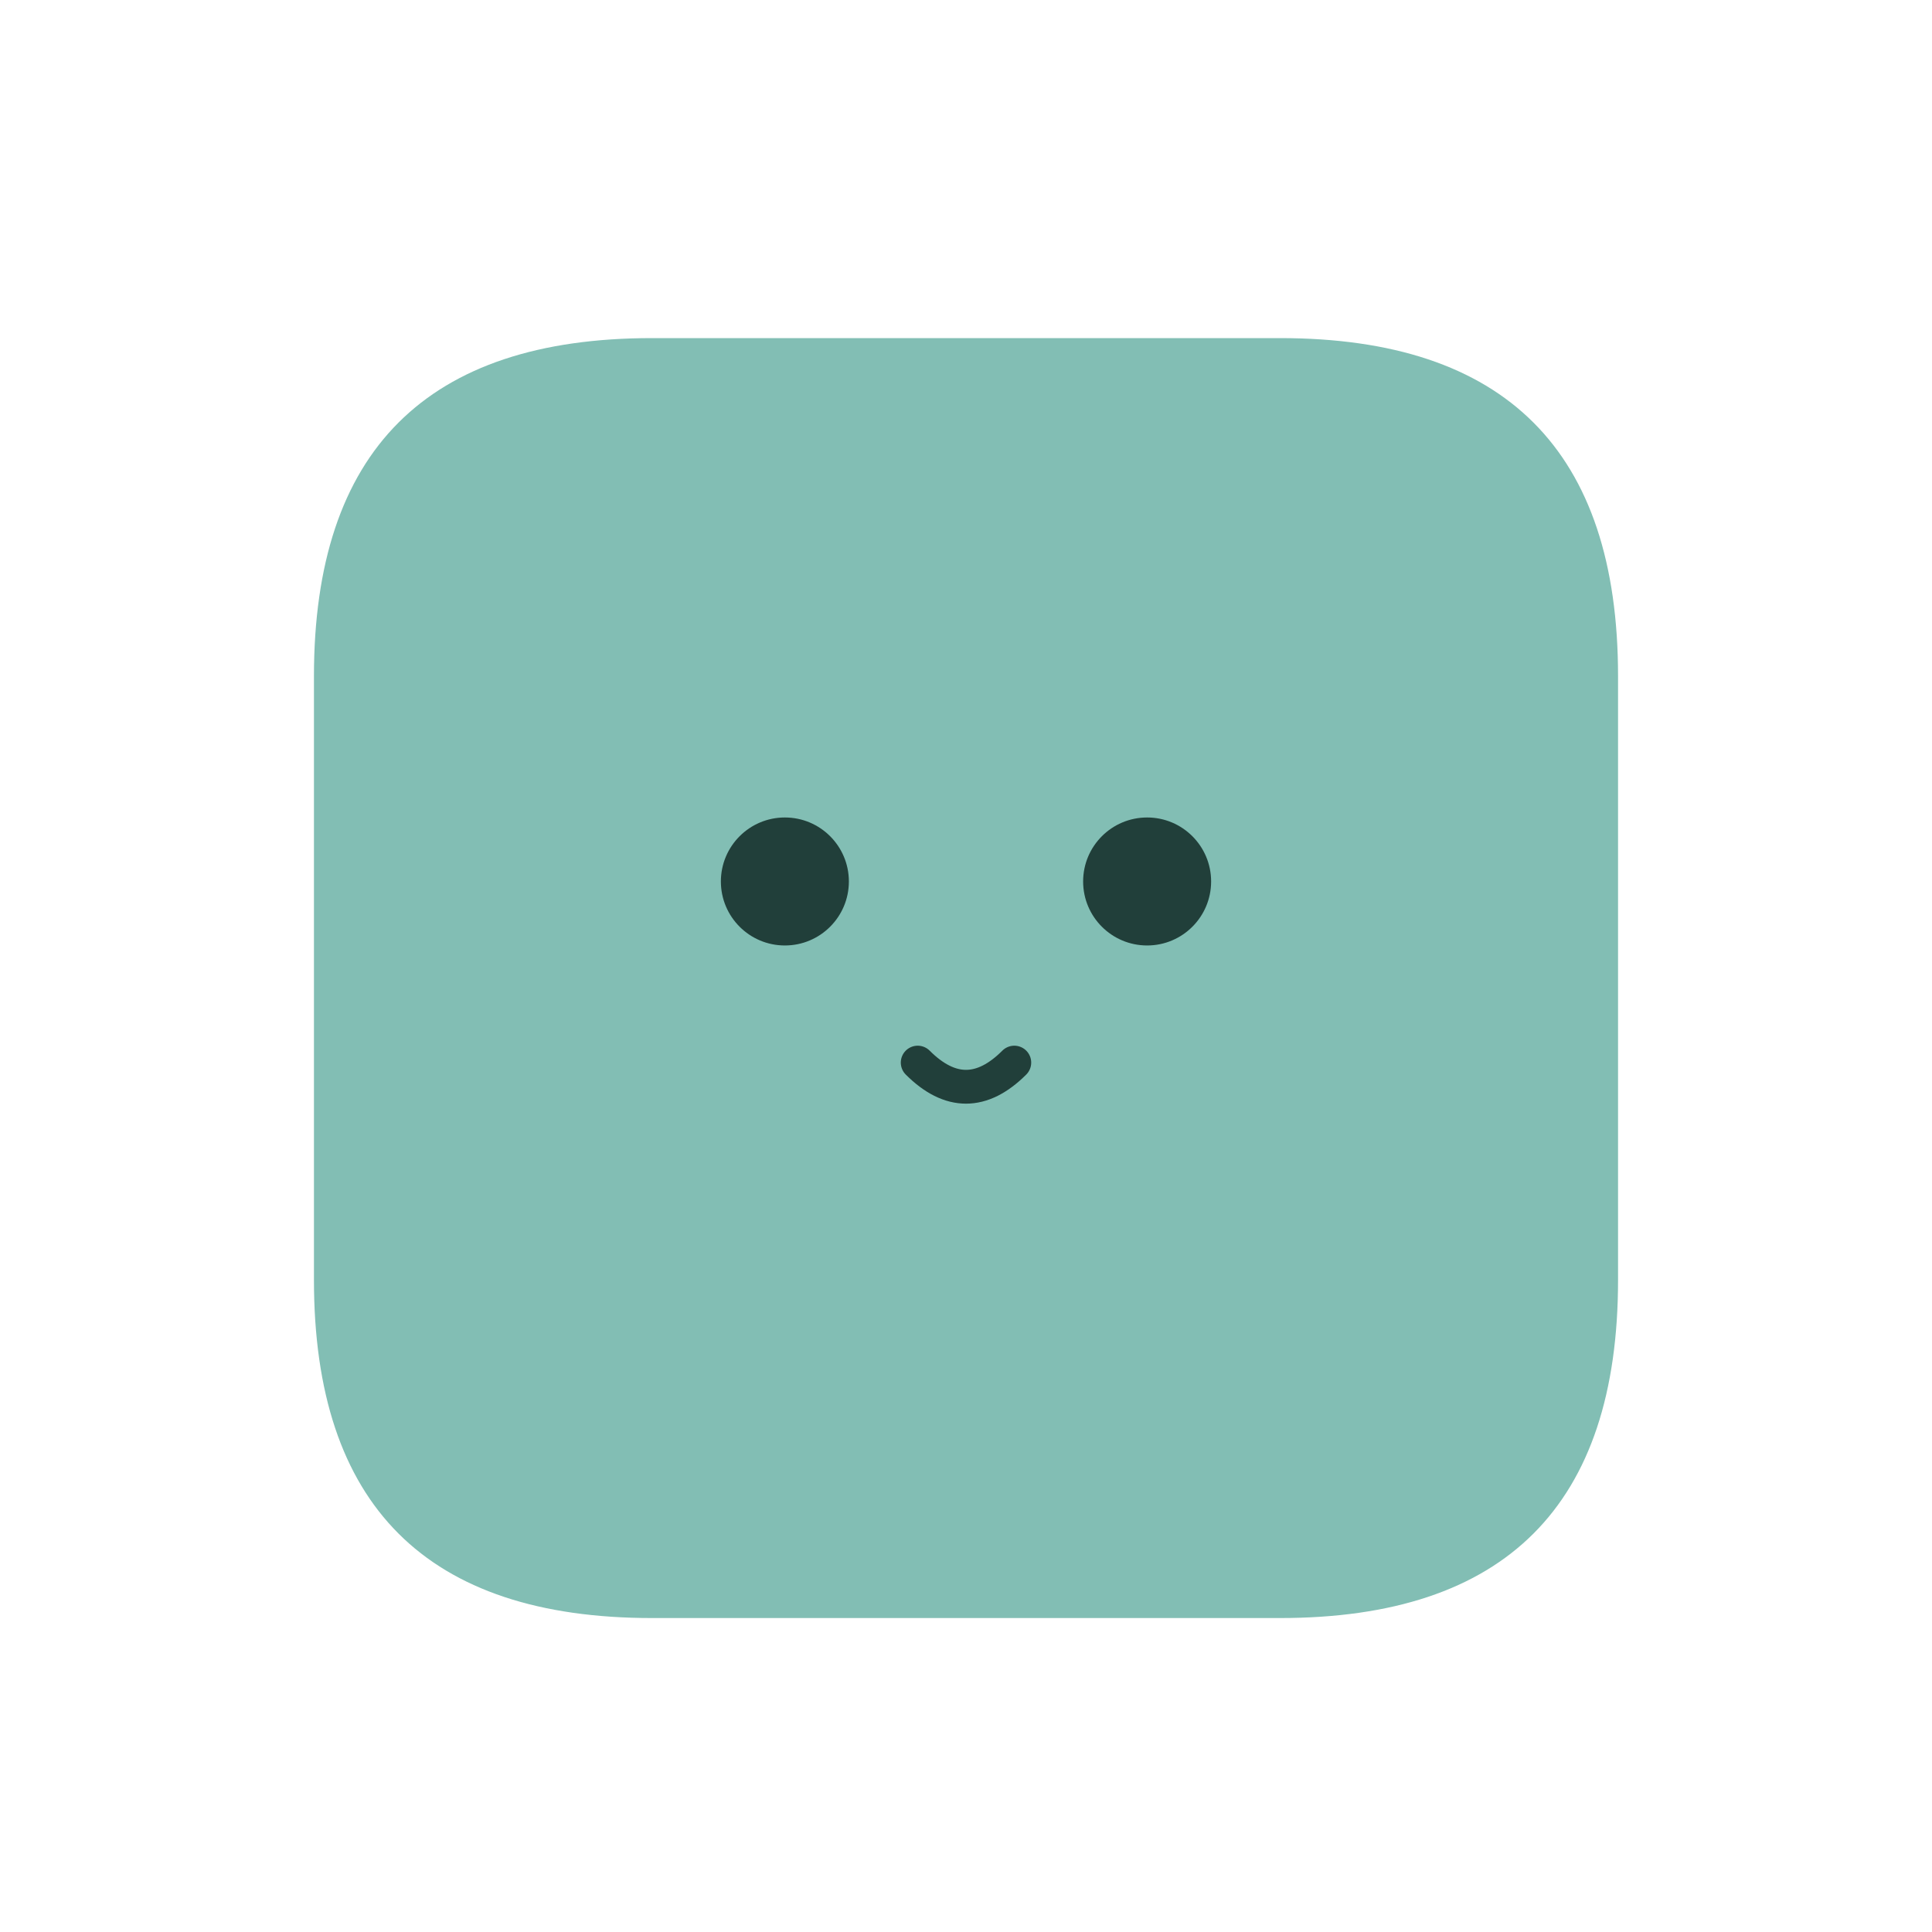
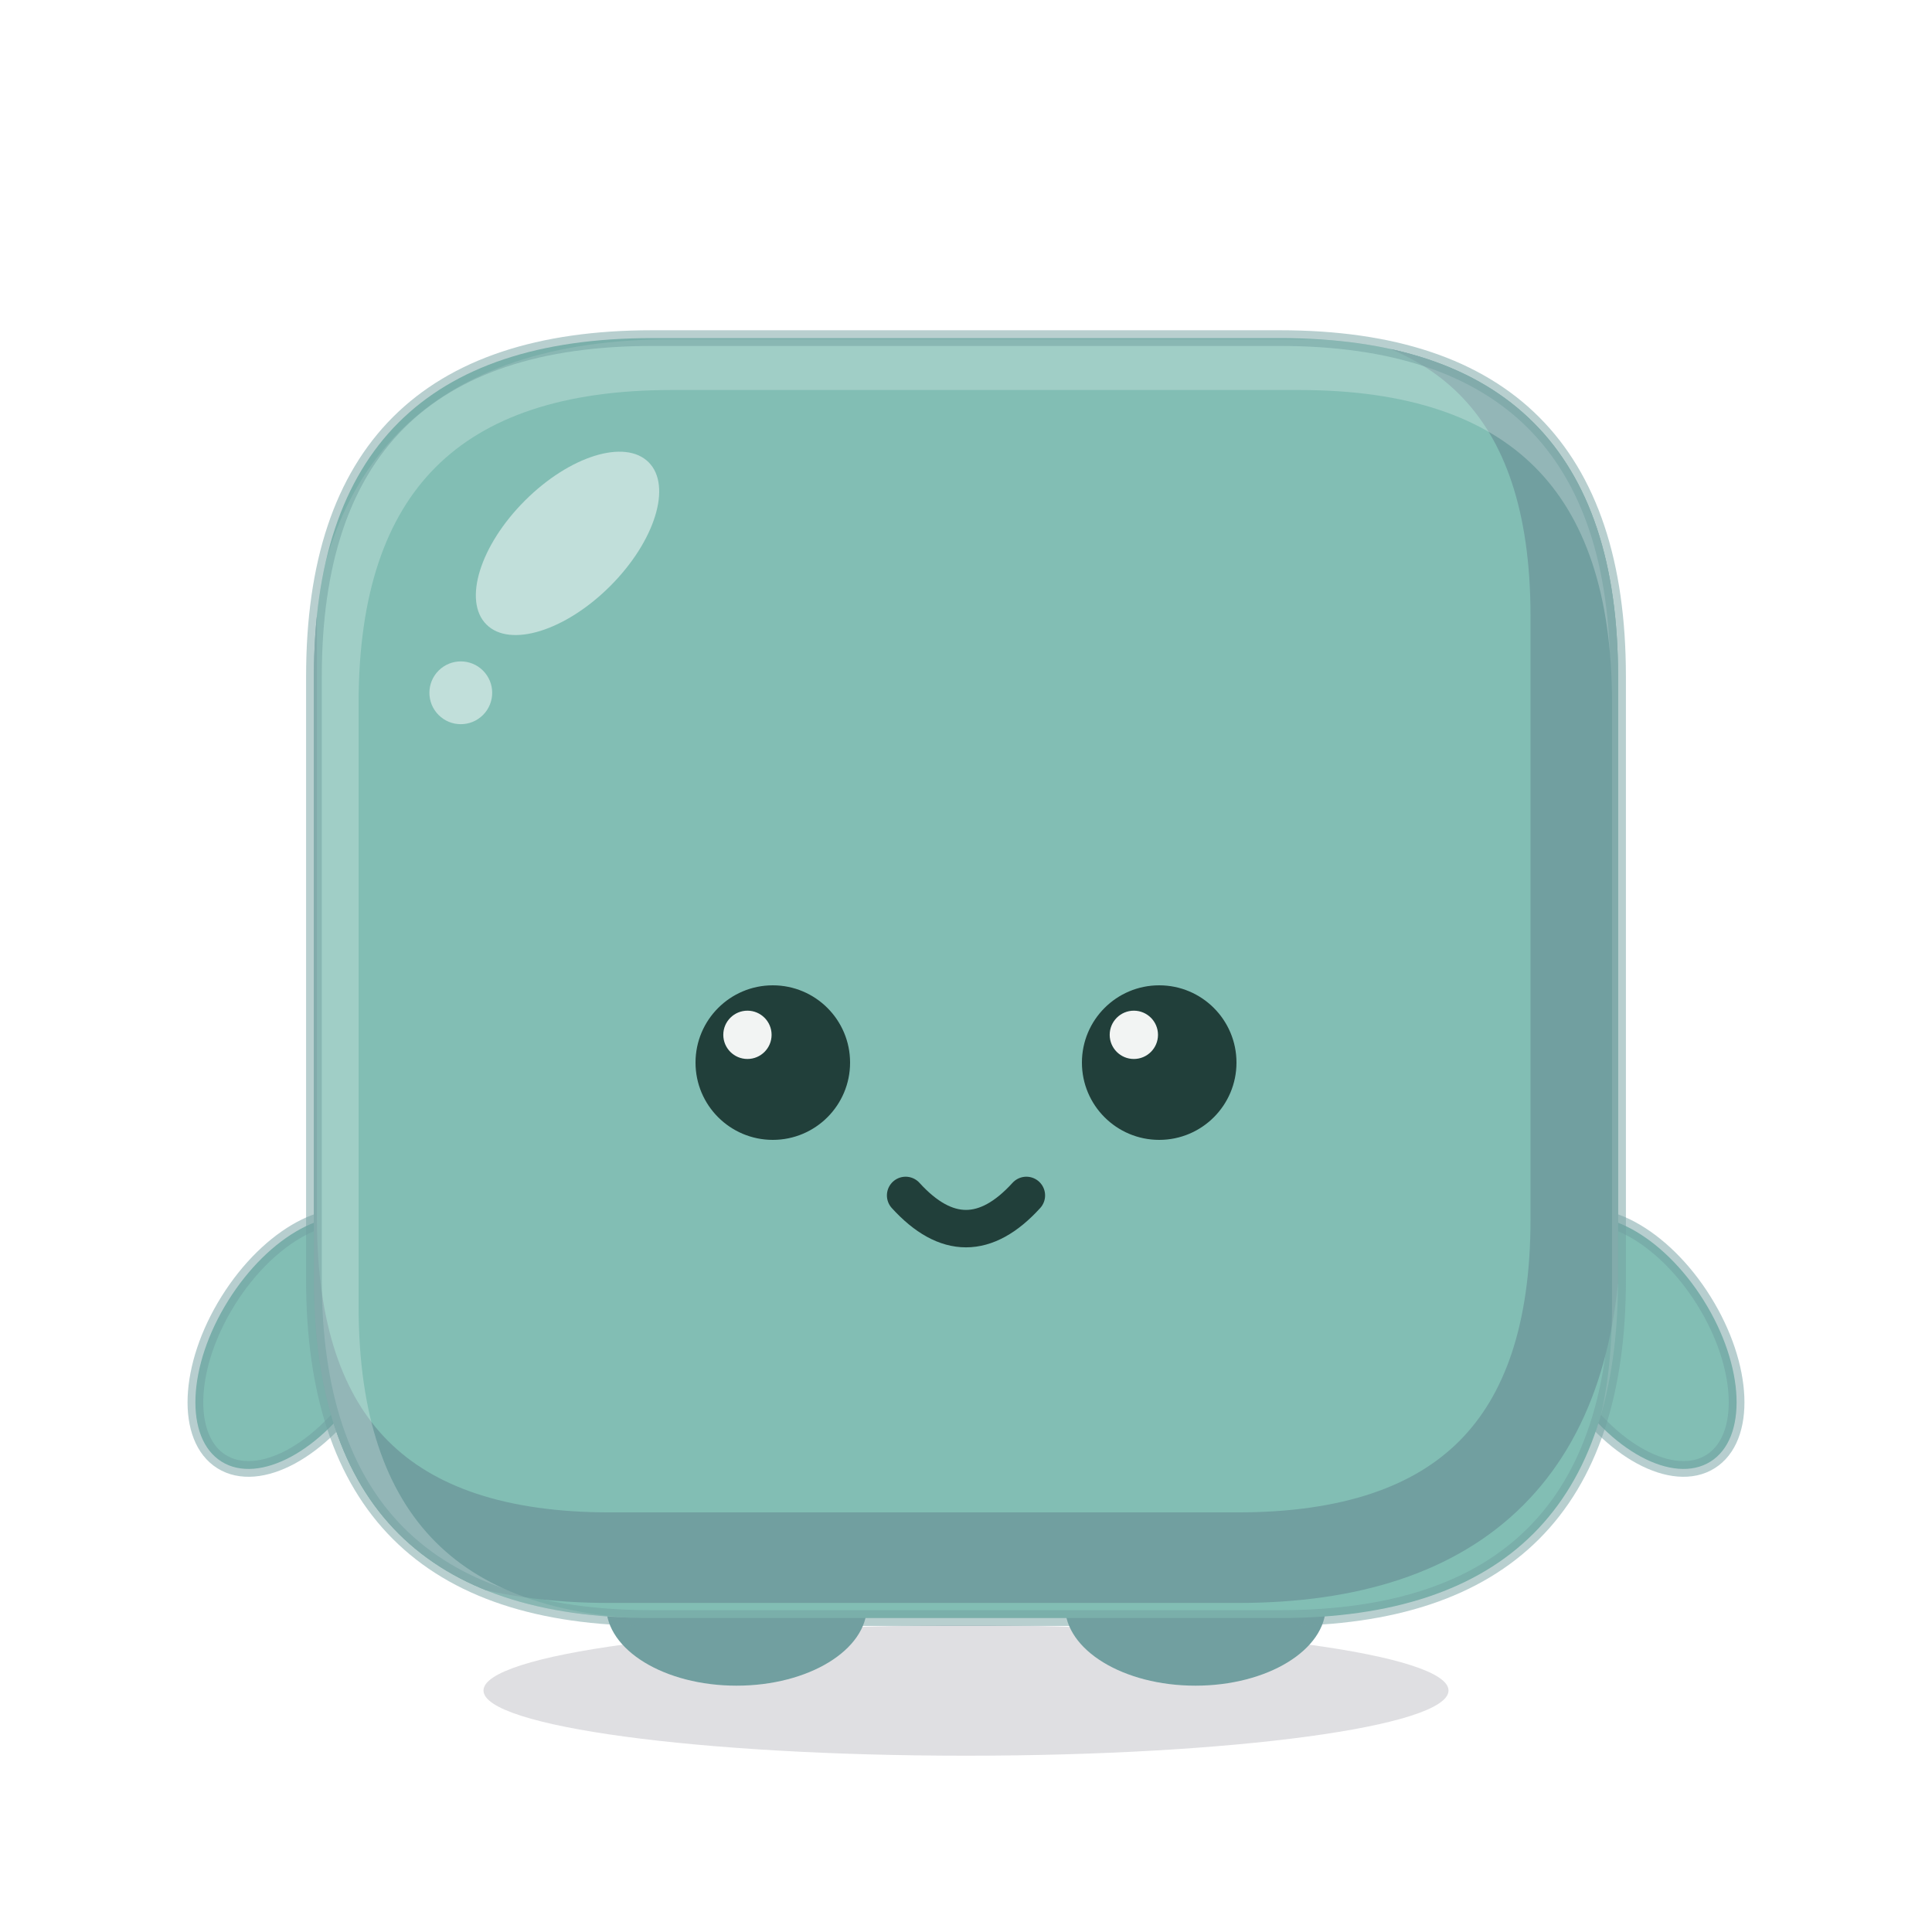
- <svg xmlns="http://www.w3.org/2000/svg" viewBox="0 0 160 160" data-preset="ohmybuddy-mint" role="img" aria-label="OhMyBuddy 薄荷" style="">
-   <g fill="rgb(0, 0, 0)" stroke="none" stroke-width="1px" stroke-linecap="butt" stroke-linejoin="miter" opacity="1">
-     <g fill="rgb(0, 0, 0)" stroke="none" stroke-width="1px" stroke-linecap="butt" stroke-linejoin="miter" opacity="1">
-       <path d="M54 28H106Q134 28 134 56V106Q134 134 106 134H54Q26 134 26 106V56Q26 28 54 28Z" fill="rgb(130, 190, 180)" stroke="none" stroke-width="1px" stroke-linecap="butt" stroke-linejoin="miter" opacity="1" />
-       <g transform="translate(80 73) scale(1)" fill="rgb(0, 0, 0)" stroke="none" stroke-width="1px" stroke-linecap="butt" stroke-linejoin="miter" opacity="1">
-         <g fill="rgb(33, 63, 58)" stroke="none" stroke-width="1px" stroke-linecap="butt" stroke-linejoin="miter" opacity="1">
-           <g fill="rgb(33, 63, 58)" stroke="none" stroke-width="1px" stroke-linecap="butt" stroke-linejoin="miter" opacity="1">
-             <circle cx="-15" cy="0" r="5.3" fill="rgb(33, 63, 58)" stroke="none" stroke-width="1px" stroke-linecap="butt" stroke-linejoin="miter" opacity="1" />
-             <circle cx="15" cy="0" r="5.3" fill="rgb(33, 63, 58)" stroke="none" stroke-width="1px" stroke-linecap="butt" stroke-linejoin="miter" opacity="1" />
+ <svg xmlns="http://www.w3.org/2000/svg" viewBox="0 0 160 160" data-preset="ohmybuddy-mint" role="img" aria-label="OhMyBuddy 薄荷">
+   <ellipse cx="80" cy="140" rx="39.96" ry="5.4" opacity="0.14" fill="rgb(23, 21, 43)" />
+   <g>
+     <g>
+       <g>
+         <g>
+           <g>
+             <ellipse cx="29" cy="112.5" rx="6.6" ry="11.6" transform="rotate(32 29 104)" fill="rgb(130, 190, 180)" stroke="rgba(113, 159, 160, 0.5)" stroke-width="1.3" />
          </g>
-           <path d="M-4 15Q0 19 4 15" fill="none" stroke="rgb(33, 63, 58)" stroke-width="2.8px" stroke-linecap="round" stroke-linejoin="miter" opacity="1" />
+           <g>
+             <ellipse cx="131" cy="112.5" rx="6.6" ry="11.6" transform="rotate(-32 131 104)" fill="rgb(130, 190, 180)" stroke="rgba(113, 159, 160, 0.5)" stroke-width="1.3" />
+           </g>
+           <ellipse cx="61" cy="133" rx="10.8" ry="6.6" fill="rgb(113, 159, 160)" />
+           <ellipse cx="99" cy="133" rx="10.8" ry="6.6" fill="rgb(113, 159, 160)" />
        </g>
+         <clipPath id="avatar-clip">
+           <path d="M54 28H106Q134 28 134 56V106Q134 134 106 134H54Q26 134 26 106V56Q26 28 54 28Z" />
+         </clipPath>
+         <g clip-path="url(#avatar-clip)">
+           <path d="M54 28H106Q134 28 134 56V106Q134 134 106 134H54Q26 134 26 106V56Q26 28 54 28Z" fill="rgb(130, 190, 180)" />
+           <path d="M54 28H106Q134 28 134 56V106Q134 134 106 134H54Q26 134 26 106V56Q26 28 54 28Z" transform="translate(-3.5 -5)" fill="none" stroke="rgb(113, 159, 160)" stroke-width="7.5" />
+           <path d="M54 28H106Q134 28 134 56V106Q134 134 106 134H54Q26 134 26 106V56Q26 28 54 28Z" transform="translate(1.6 2.2)" opacity="0.24" fill="none" stroke="rgb(255, 255, 255)" stroke-width="4.2" />
+           <g transform="translate(47 45) rotate(-45)" opacity="0.5">
+             <ellipse cx="0" cy="0" rx="9.5" ry="5" fill="rgb(255, 255, 255)" />
+             <circle cx="-15" cy="2.5" r="2.6" fill="rgb(255, 255, 255)" />
+           </g>
+         </g>
+         <path d="M54 28H106Q134 28 134 56V106Q134 134 106 134H54Q26 134 26 106V56Q26 28 54 28Z" opacity="0.5" fill="none" stroke="rgb(113, 159, 160)" stroke-width="1.3" />
+         <g transform="translate(80 88) scale(1)">
+           <g>
+             <g>
+               <g>
+                 <g>
+                   <circle cx="-16" cy="0" r="6.4" fill="rgb(33, 63, 58)" />
+                   <circle cx="-18.1" cy="-2.3" r="2" opacity="0.94" fill="rgb(255, 255, 255)" />
+                 </g>
+                 <g>
+                   <circle cx="16" cy="0" r="6.4" fill="rgb(33, 63, 58)" />
+                   <circle cx="13.9" cy="-2.3" r="2" opacity="0.94" fill="rgb(255, 255, 255)" />
+                 </g>
+               </g>
+               <path d="M-5 11Q0 16.5 5 11" fill="none" stroke="rgb(33, 63, 58)" stroke-width="3.1" stroke-linecap="round" stroke-linejoin="round" />
+             </g>
+           </g>
+         </g>
+         <g />
      </g>
    </g>
  </g>
</svg>
